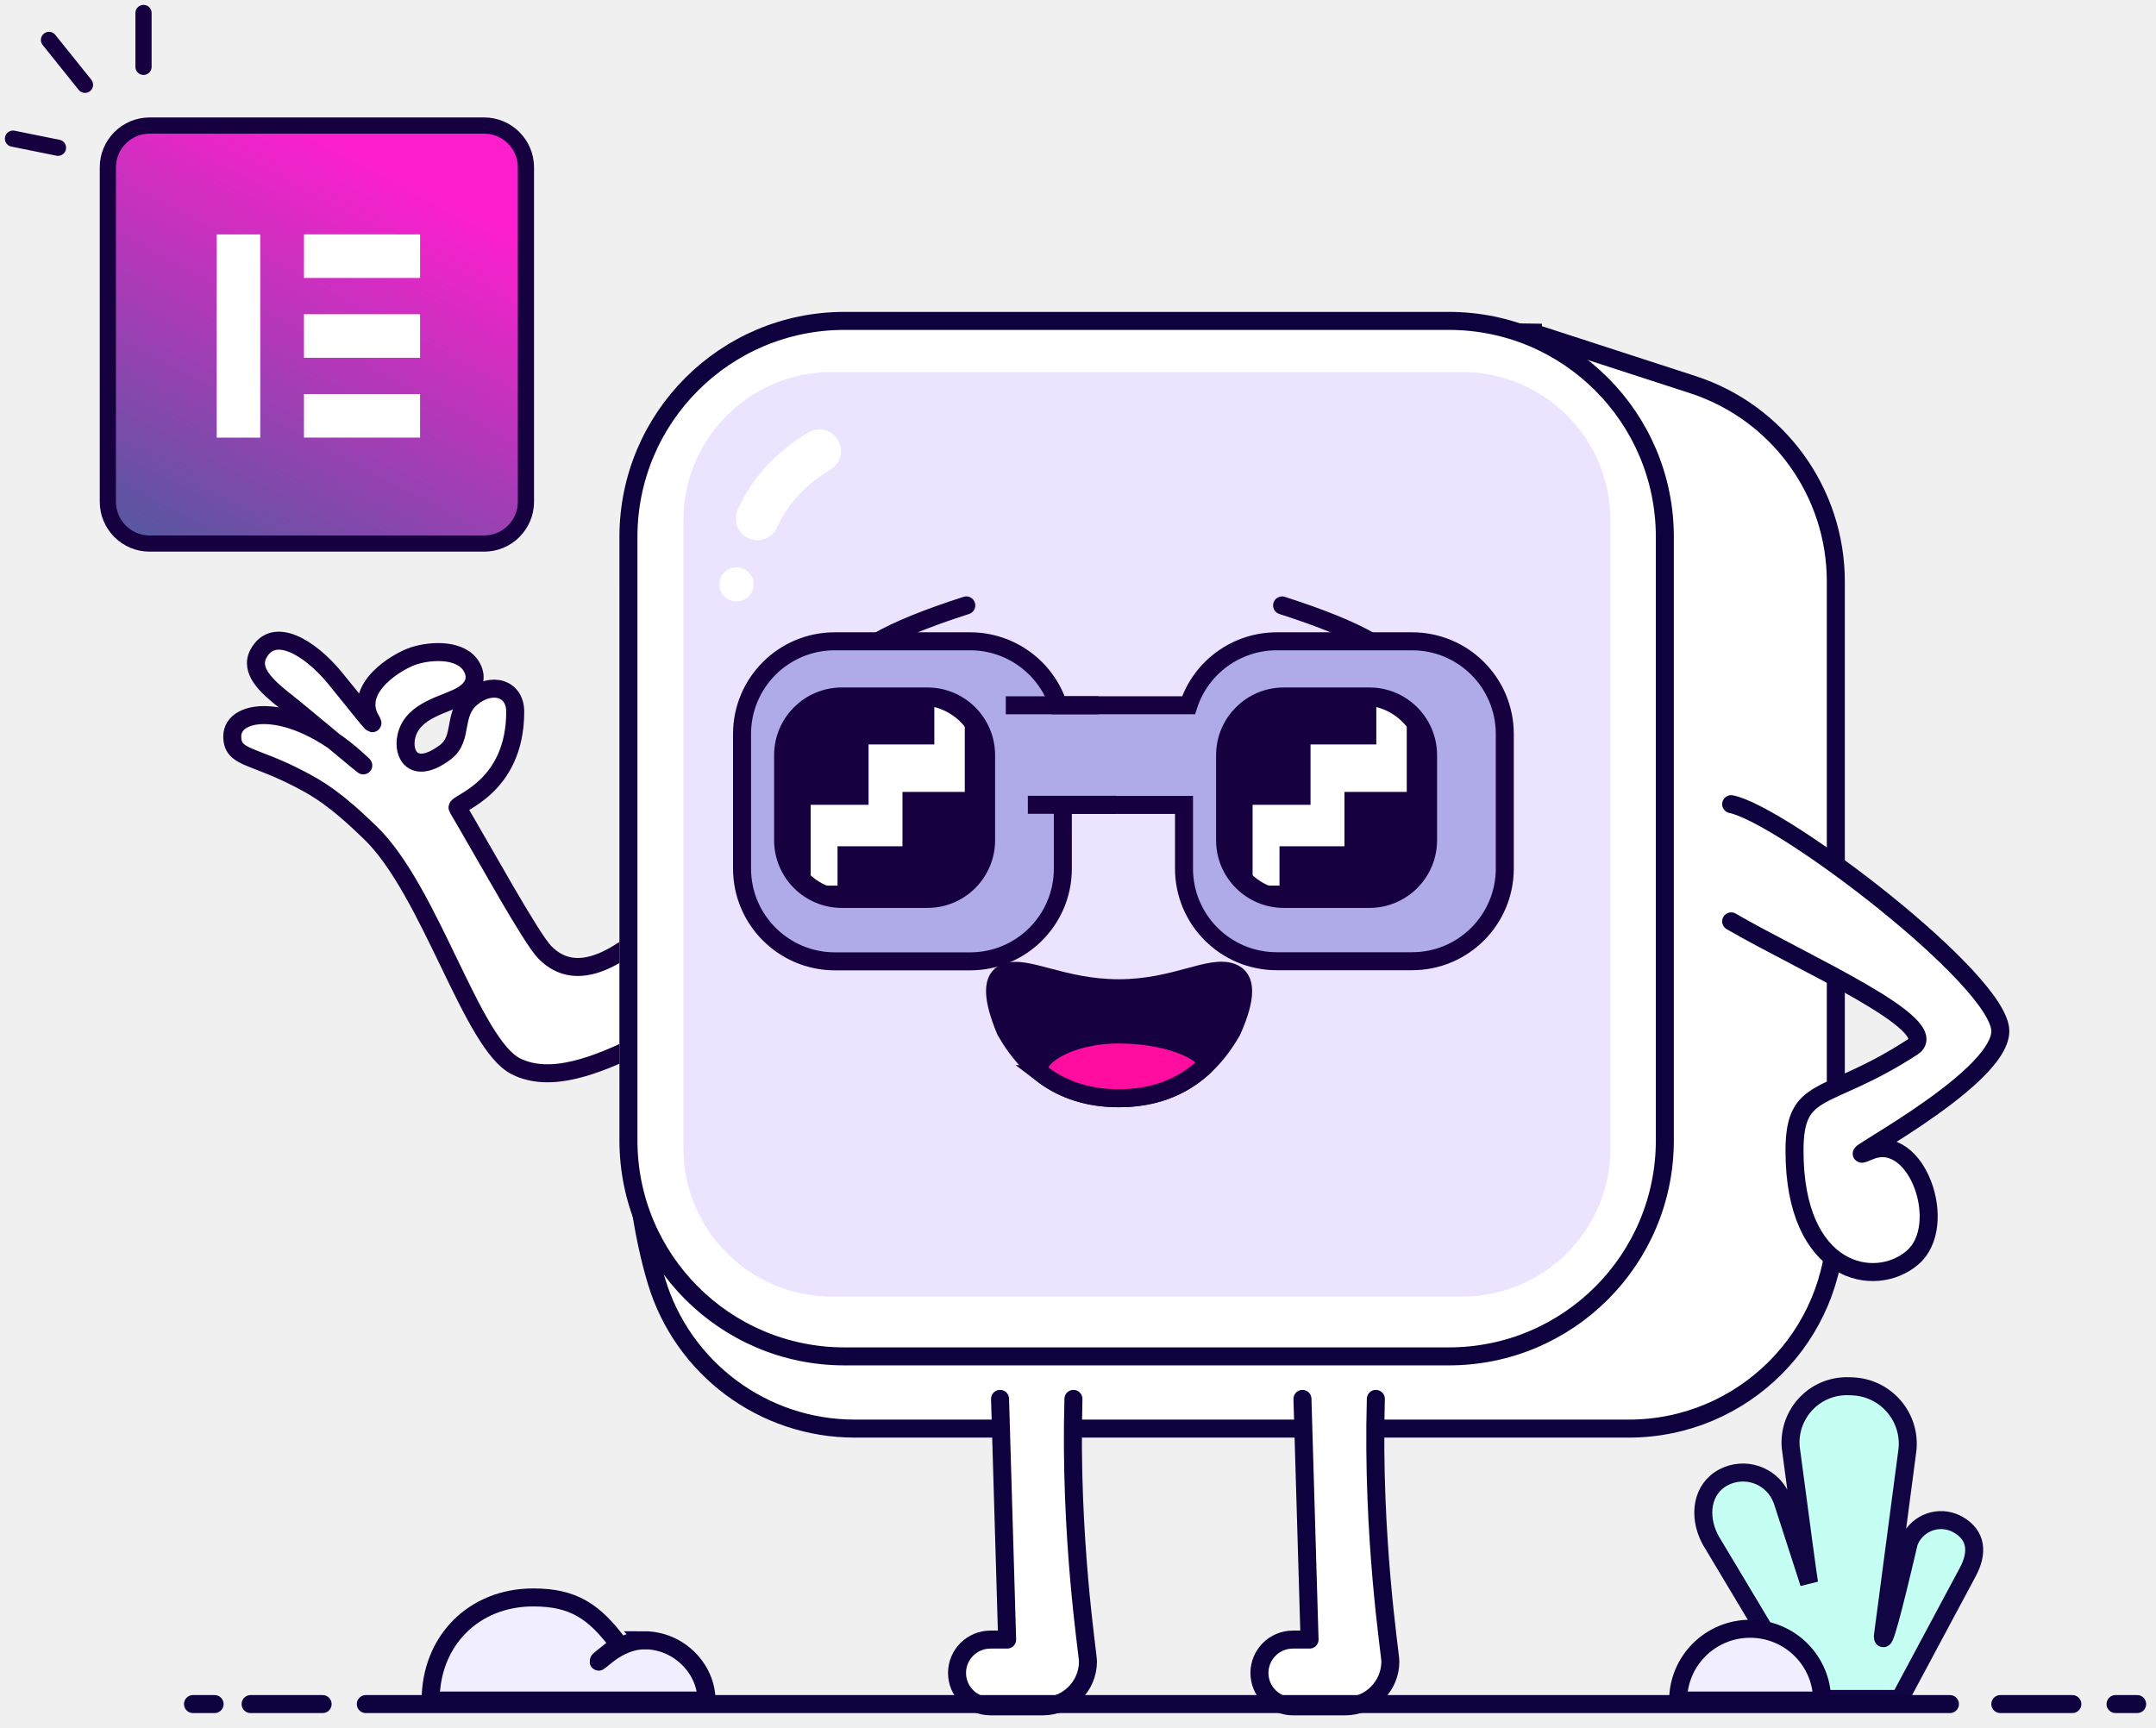
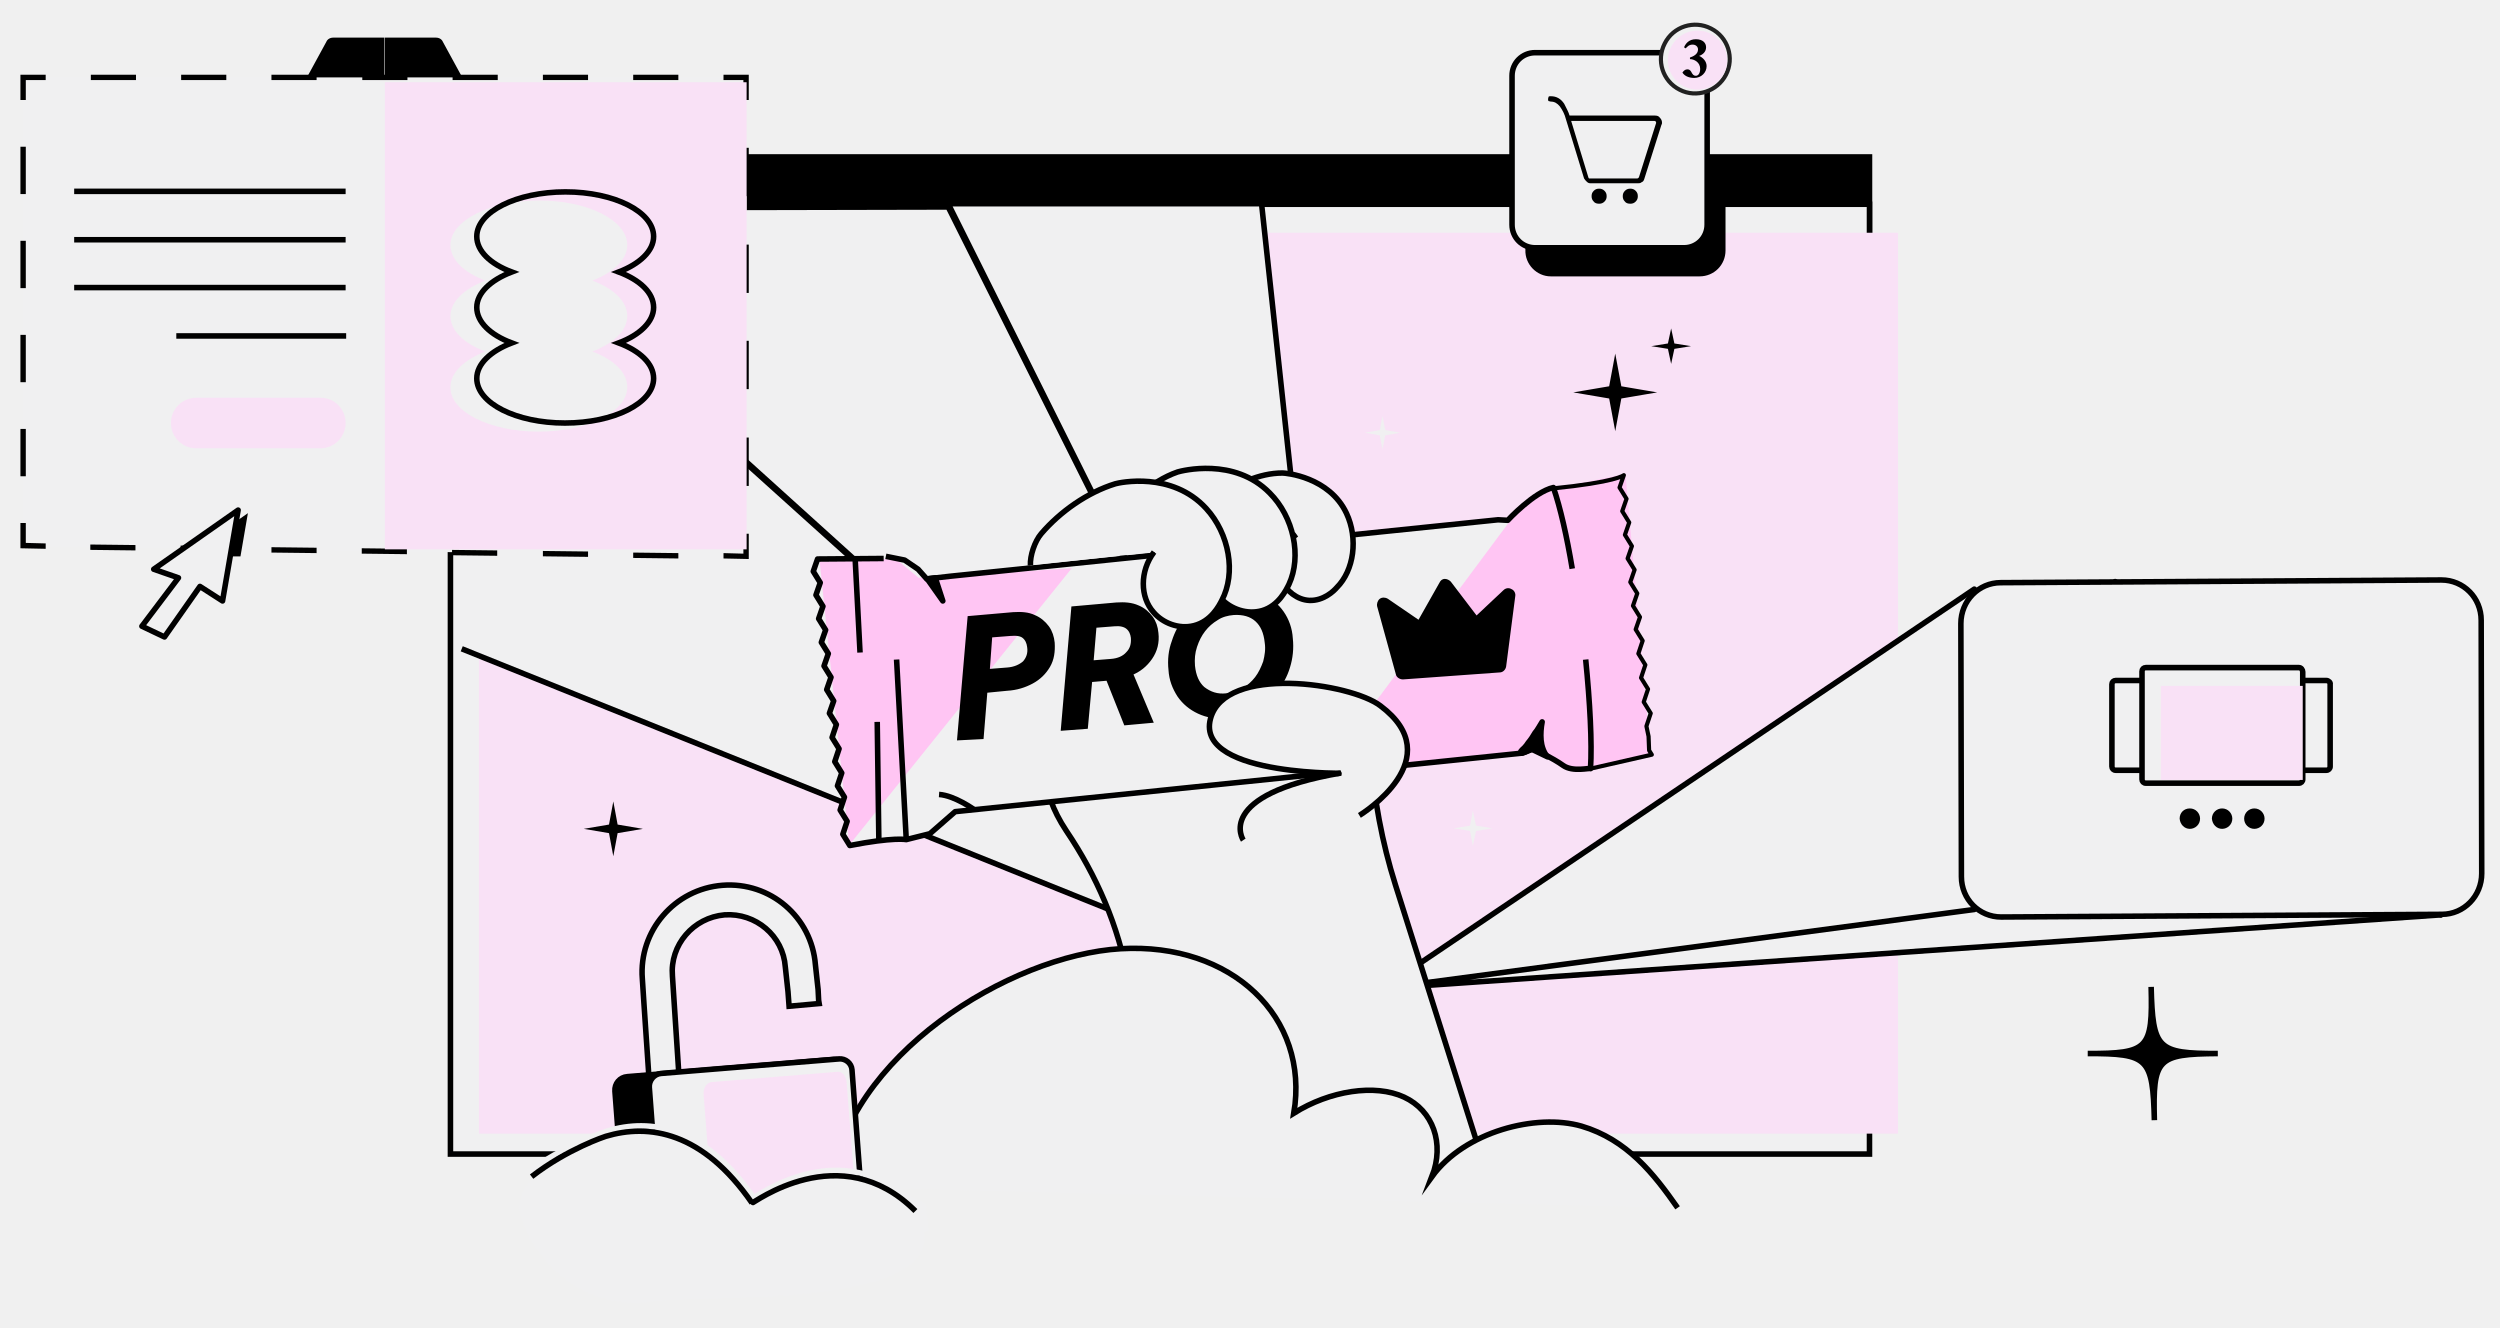
- <svg xmlns="http://www.w3.org/2000/svg" xmlns:xlink="http://www.w3.org/1999/xlink" width="166" height="133">
-   <style>.B{stroke-width:1.386}.C{fill:#fff}.D{stroke-linecap:round}.E{stroke:#170040}.F{fill-rule:nonzero}.G{stroke:#0e013d}.H{stroke-linejoin:round}.I{fill:#170040}.J{stroke-width:1.247}.K{stroke-width:1.647}</style>
-   <defs>
-     <rect id="A" width="14.27" height="14.233" rx="4.391" />
-     <rect id="B" width="14.27" height="14.233" rx="4.391" />
-     <linearGradient x1="50%" y1="0%" x2="0%" y2="93.874%" id="C">
-       <stop stop-color="#ff1ece" offset="0%" />
-       <stop stop-color="#5857a0" offset="100%" />
-     </linearGradient>
-     <path id="D" d="M10.964 0v3.016H5.9v4.648h-4.46v6.223h2.07v-3.03h5V6.67h4.798V0z" />
-   </defs>
-   <g transform="translate(1 1)" fill="none" fill-rule="evenodd">
-     <g class="D E">
-       <path d="M28.625 43.256c-2.097 8.082-9.324 17.056-6.44 22.163 1.865 3.302 13.787 5.852 18.527 10.233 2.863 2.647 3.653 3.935 4.368 5.127 2.17 3.618 1.897 5.213 3.626 5.123 2.242-.118 2.497-5.034-2.74-9.94-.37-.346 4.225 4.56 5.28 5.77 1.17 1.338 2.455 2.593 3.716 1.82 2.114-1.295.218-3.998-2.128-5.74-2.073-1.538-4.545-3.213-3.385-2.62 2.472 1.266 4.38-2.266 4.725-3.602s.36-3.69-1.138-4.4c-.83-.388-1.598-.088-2.11.9-.657 1.258-.874 3.846-2.925 4.426-1.422.402-3.036-.444-1.382-2.92 1.007-1.508 2.928-.668 4.108-2.276s.53-3.368-1.262-3.274c-5.95.312-6.792 5.015-7.17 4.818-3.582-1.873-10.332-5.122-11.468-6.133-5.422-4.823 8.57-13.896 7.078-16.79" transform="matrix(-.052336 -.99863 -.99863 .052336 105.2164 99.84667)" class="B C F H" />
-       <path d="M2.772 2.074L5.544 5.53M10.05 0v4.147M0 9.677l3.465.7" class="J" />
-     </g>
-     <g class="C F">
-       <path d="M117.03 24.612l-51.763-.8c-3.51-.055-6.875 1.41-9.225 4.02l-2.866 3.183a15.94 15.94 0 0 0-1.905 2.604c-1.96 3.344-2.96 5.848-3.015 7.454-.698 20.76-.852 35.834-.463 45.213.176 4.252.756 8.028 1.736 11.326a15.94 15.94 0 0 0 15.279 11.398h59.6c8.803 0 15.94-7.136 15.94-15.94V43.777a15.94 15.94 0 0 0-11.004-15.156l-12.314-4z" class="B G" />
-       <rect x="46.693" y="23.018" width="81.183" height="81.124" rx="21.622" />
-       <g class="B G">
-         <rect x="47.386" y="23.711" width="79.797" height="79.738" rx="16.632" />
-         <path d="M99.282 106.722l.546 18.535h-1.282c-1.423 0-2.576 1.15-2.576 2.57s1.153 2.57 2.576 2.57h4.037c1.915 0 3.467-1.548 3.467-3.458 0-.588-1.423-9.5-1.118-20.216m-28.934-.001l.546 18.535h-1.282c-1.423 0-2.576 1.15-2.576 2.57s1.153 2.57 2.576 2.57H79.3c1.915 0 3.467-1.548 3.467-3.458 0-.588-1.423-9.5-1.118-20.216" class="D H" />
-       </g>
-     </g>
-     <rect fill="#ece4ff" x="51.618" y="27.648" width="71.379" height="71.194" rx="11.421" class="F" />
-     <path d="M48.595 125.307c2.68-.001 4.803 2.204 4.803 4.647H32.155c0-4.58 3.3-7.943 7.903-7.943 3.087 0 4.69 1.07 6.574 3.6.04.054-1.567 1.232-1.527 1.287-.188.42 1.358-1.58 3.5-1.58z" fill="#f1efff" class="B G" />
-     <g class="B">
-       <path d="M145.275 129.827h-7.307l-1.258-2.198-5.978-9.99-.083-.152c-.89-1.733-.648-3.856 1.09-4.743a3.21 3.21 0 0 1 4.324 1.409c.044.087.1.224.172.4l2.058 6.366c-.1-.557-.563-4.046-1.417-10.467a4.34 4.34 0 0 1 3.959-4.693c.184-.016.37-.02.554-.012l.25.01a4.43 4.43 0 0 1 4.246 4.604c-.003.083-.01.166-.017.248l-1.9 14.397c.024.79.693-1.622 2.008-7.24.512-1.362 2.034-2.053 3.4-1.542.123.046.242.1.356.164 1.48.822 1.577 2.2.758 3.7l-5.212 9.738z" stroke="#110543" fill="#c5fff3" />
-       <path d="M133.75 124.424c3.062 0 5.544 2.476 5.544 5.53h-11.088c0-3.054 2.482-5.53 5.544-5.53z" fill="#f1efff" class="G" />
-       <g class="G D">
-         <path d="M27.166 130.223h121.968m3.88 0h5.544m-140.263 0h5.544m138.046 0h1.663m-149.688 0h1.663" />
-         <path d="M132.29 69.95c5.436 3.166 16.534 8.003 13.965 9.676-6.65 4.33-9.088 2.775-9.088 8 0 9.473 6.2 10.7 9.088 8.215s.314-9.75-3.306-8.215 10.064-5.315 10.064-9.226-16.74-16.665-20.723-17.476" class="C F H" />
-       </g>
-     </g>
-     <path d="M62.085 33.73c-2.244 1.364-3.834 3.1-4.77 5.205" stroke="#fff" stroke-width="3.326" class="D" />
-     <ellipse cx="55.707" cy="44.001" rx="1.317" ry="1.313" class="C" />
-     <path d="M73.735 67.047c0 1.984-2.235 3.594-5 3.594s-5-1.6-5-3.594 2.235-3.594 5-3.594 5 1.6 5 3.594m23.285 0c0 1.984 2.235 3.594 5 3.594s5-1.6 5-3.594-2.235-3.594-5-3.594-5 1.6-5 3.594" fill-opacity=".1" fill="#f210c3" />
-     <g class="E B">
-       <g class="F">
-         <path d="M76.425 78.383c1.972 3.458 4.878 5.187 8.717 5.187s6.745-1.73 8.717-5.187c1.142-2.567 1.142-4.065 0-4.496-1.713-.645-4.36 1.213-8.717 1.213s-7.1-1.825-8.717-1.213c-1.085.41-1.085 1.907 0 4.496z" class="I" />
-         <path d="M79.254 81.713c1.63 1.238 3.59 1.856 5.888 1.856 2.62 0 4.806-.805 6.556-2.416.814-.75-2.176-2.493-6.535-2.493s-7.003 2.222-5.9 3.053z" fill="#ff0da0" />
-       </g>
-       <path d="M97.714 45.62c6.052 1.944 9.08 3.695 9.08 5.25M73.4 45.62c-6.052 1.944-9.08 3.695-9.08 5.25" class="D H" />
-       <path d="M99.67 65.802c-2.966 0-5.695-2.443-5.695-6.165s2.313-5.93 5.28-5.93 5.462 2.672 5.462 6.394-2.08 5.702-5.047 5.702z" class="C" />
-       <path d="M5.972 5.596c-1.108.566-1.72 1.318-1.835 2.256-.15 1.21.057 1.968 1.082 2.94" transform="matrix(.121869 -.992546 -.992546 -.121869 107.2055 67.89559)" class="D" />
-       <path d="M70.957 65.802c2.966 0 5.695-2.443 5.695-6.165s-2.313-5.93-5.28-5.93S65.9 56.378 65.9 60.1s2.08 5.702 5.047 5.702z" class="C" />
-       <path d="M68.25 61.286c.697 1.03 1.518 1.546 2.463 1.546 1.22 0 1.946-.296 2.788-1.432" class="D" />
-     </g>
-     <g transform="translate(56.133 48.384)">
-       <g class="E">
-         <path d="M17.563 0a7.14 7.14 0 0 1 6.787 4.926h10.028A7.14 7.14 0 0 1 41.164 0h10.428c3.94 0 7.135 3.195 7.135 7.135V17.5c0 3.94-3.195 7.135-7.135 7.135H41.164c-3.94 0-7.135-3.195-7.135-7.135V12.6h-9.33l.001 4.91c0 3.94-3.195 7.135-7.135 7.135H7.135C3.195 24.635 0 21.44 0 17.5V7.135C0 3.195 3.195 0 7.135 0h10.428z" fill="#afaae8" class="B" />
-         <rect x="37.322" y="4.379" width="15.368" height="15.328" rx="4.391" class="I K" />
-       </g>
-       <g transform="translate(37.871 4.927)" class="C">
-         <mask id="E">
-           <use xlink:href="#A" />
-         </mask>
-         <use xlink:href="#D" mask="url(#E)" />
-       </g>
-       <rect x="3.293" y="4.379" width="15.368" height="15.328" rx="4.391" class="E I K" />
-       <g transform="translate(3.842 4.927)" class="C">
-         <mask id="F">
-           <use xlink:href="#B" />
-         </mask>
-         <use xlink:href="#D" mask="url(#F)" />
-       </g>
-       <path d="M27.443 4.927h-7.135m8.505 7.663h-6.807" class="B E" />
-     </g>
-     <g transform="matrix(.996195 -.087156 .087156 .996195 4.071073 8.5446)">
-       <rect fill="url(#C)" transform="matrix(.996195 .087156 -.087156 .996195 1.622819 -1.48704)" x="1.746" y="1.746" width="32.189" height="32.189" rx="3.219" class="E J" />
-       <path d="M10.83 9.486l3.34.292-1.364 15.588-3.34-.292zm6.4 3.924l.292-3.34 8.907.78-.292 3.34zm-.537 6.125l.292-3.34 8.907.78-.292 3.34zm-.536 6.123l.292-3.34 8.907.78-.292 3.34z" class="C" />
-     </g>
-   </g>
+ <svg xmlns="http://www.w3.org/2000/svg" version="1.1" id="Layer_1" x="0" y="0" viewBox="0 0 465.1 246.9" style="enable-background:new 0 0 465.1 246.9" xml:space="preserve">
+   <style>.st0,.st1{stroke:#000;stroke-width:1.032;stroke-miterlimit:10}.st1{fill:#f0f0f1}.st2{fill:#f9e1f6}.st3{fill:#f0f0f1}.st4{stroke:#000;stroke-width:1.032;stroke-miterlimit:10}.st4,.st5,.st7{fill:none}.st7{stroke:#000;stroke-width:1.032;stroke-linecap:round;stroke-linejoin:round}.st8{fill:#ffc5f3}.st10{fill:none}.st10,.st12{stroke:#000;stroke-width:1.032;stroke-linejoin:round}.st14{fill-rule:evenodd;clip-rule:evenodd}</style>
+   <path d="m235.9 134.6-1.3-6.9 1.1.1.9 5.3h.1l2-5 1.1.1.8 5.3h.1l2-5 1.1.1-2.8 6.5-1-.1-.9-5.3h-.1l-2.1 5-1-.1zm10 1.2-1.3-6.9 1.1.1.9 5.3h.1l2-5 1.1.1.8 5.3h.1l2-5 1.1.1-2.8 6.5-1-.1-.9-5.3h-.1l-2.1 5-1-.1zm10 1.1-1.3-6.9 1.1.1.9 5.3h.1l2-5 1.1.1.8 5.3h.1l2-5 1.1.1-2.8 6.5-1-.1-.9-5.3h-.1l-2.1 5-1-.1z" />
+   <path class="st0" d="M347.8 29.2H74.7v20.5h273.1V29.2z" />
+   <path class="st1" d="M343.2 38h4.6v176.7h-264V38h259.4z" />
+   <path class="st2" d="M353.1 43.3h-264v167.6h264V43.3z" />
+   <path class="st1" d="M250.8 187.1 176.4 38.5l-89.8.2 164.2 148.4z" />
+   <path class="st3" d="m85.9 120.7 164.9 66.4L85.9 38.5" />
+   <path class="st4" d="m85.9 120.7 164.9 66.4L85.9 38.5" />
+   <path class="st1" d="M250.8 187.1 234.7 37.9h-58.3l74.4 149.2z" />
+   <path class="st5" d="M138.8 0h149.6v224.9H138.8z" />
+   <path d="M89 29.2H78.5v10.9H89V29.2z" style="fill:#f9e1f6;stroke:#000;stroke-width:1.032;stroke-miterlimit:10" />
+   <path class="st3" d="m367.3 109.6-110.1 74.3 196.9-13.7" />
+   <path class="st7" d="m367.3 109.6-110.1 74.3 196.9-13.7M367.3 169.2l-110.1 14.7" />
+   <path class="st3" d="M138.8 103.5 4.3 101.6V14.4h134.6v89.1z" />
+   <path d="m139.3 104-4.7-.1v-1l3.7.1v-3.7h1v4.7zM126.2 103.9l-8.4-.1v-1l8.4.1v1zm-16.8-.3-8.4-.1v-1l8.4.1v1zm-16.9-.2-8.4-.1v-1l8.4.1v1zm-16.8-.3-8.4-.1v-1l8.4.1v1zm-16.8-.2-8.4-.1v-1l8.4.1v1zm-16.9-.3-8.4-.1v-1l8.4.1v1zm-16.8-.2-8.4-.1v-1l8.4.1v1zM8.5 102.1l-4.7-.1v-4.7h1v3.7l3.7.1v1zM4.8 88.6h-1v-8.8h1v8.8zm0-17.5h-1v-8.8h1v8.8zm0-17.5h-1v-8.8h1v8.8zm0-17.5h-1v-8.8h1v8.8zM4.8 18.6h-1v-4.7h4.7v1H4.8v3.7zM126.2 14.9h-8.4v-1h8.4v1zm-16.8 0H101v-1h8.4v1zm-16.8 0h-8.4v-1h8.4v1zm-16.8 0h-8.4v-1h8.4v1zm-16.9 0h-8.4v-1h8.4v1zm-16.8 0h-8.4v-1h8.4v1zm-16.8 0h-8.4v-1h8.4v1zM139.3 18.6h-1v-3.7h-3.7v-1h4.7v4.7zM139.3 90.4h-1v-9h1v9zm0-18h-1v-9h1v9zm0-17.9h-1v-9h1v9zm0-18h-1v-9h1v9z" />
+   <path class="st0" d="M400.8 208.4c-.3-11.6-1.1-12.4-12.4-12.4 11.3 0 12.1-.8 11.8-12.4.3 11.6 1.1 12.4 12.4 12.4-11.3.1-12.1.9-11.8 12.4z" />
+   <path class="st3" d="m275.7 215.5-16.1-50.9c-2.5-7.9-4-16.1-4.6-24.3l-.3-3.9-60.1 4.5s-1.6 5.6 3.8 13.7c5.6 8.3 9.7 17.7 11.5 27.8 3.2 18.3 6.3 35.5 6.3 35.5" />
+   <path class="st4" d="m275.7 215.5-16.1-50.9c-2.5-7.9-4-16.1-4.6-24.3l-.3-3.9-60.1 4.5s-1.6 5.6 3.8 13.7c5.6 8.3 9.7 17.7 11.5 27.8 3.2 18.3 6.3 35.5 6.3 35.5" />
+   <path class="st5" d="M157.2 99.6h155.7v156H157.2z" />
+   <path class="st3" d="m301.8 90.5.8-2.3s-1.4 1.3-13.5 2.5c-3.6.9-8.5 6.1-8.5 6.1l-1.8-.1-101.9 10.5-4.4.5-1.6-1.8-2.6-1.7-3.5-.7-12.3.1-.8 2.3 1.3 2.1-.8 2.3 1.3 2.1-.8 2.3 1.3 2.1-.8 2.3 1.3 2.1-.8 2.3 1.3 2.1-.8 2.3 1.3 2.1-.8 2.3 1.3 2.1-.8 2.4 1.3 2.1-.8 2.4 1.3 2.1-.8 2.4 1.3 2.1-.8 2.4 1.3 2.1-.8 2.4 1.3 2.1c8.3-1.6 10.5-1.1 10.5-1.1l4.4-1.1 4.7-4.1 105.5-10.9 2-.8s3.8 1.8 5.5 3.1c1.8 1.3 5 .4 5.1.6l11.4-2.6-.5-.8-.1-2.6-.4-1.9.8-2.4-1.3-2.1.8-2.4-1.3-2.1.8-2.4-1.3-2.1.8-2.4-1.3-2.1.8-2.3-1.3-2.1.8-2.3-1.3-2.1.8-2.3-1.3-2.1.8-2.3-1.3-2.1.8-2.3-1.3-2.1.8-2.3-1.1-1.9z" />
+   <path class="st8" d="M199.4 105.7 158 157.2l-5.6-53.6 14.4.5 4.1 3.4 28.5-1.8zM290.9 90.5c-3.8.9-7.1 3.1-9.9 6.3l-35 47.1 38.6-4.4 7.6 3.5h4.1l10.8-2.6-4.7-52.2-11.5 2.3z" />
+   <path class="st5" d="M114.8 50.8H345v143.6H114.8z" />
+   <path d="m310.9 61.1.6 2.8 3.1.5-3.1.5-.6 2.8-.6-2.8-3.1-.5 3.1-.5.6-2.8z" />
+   <path d="m300.5 67.9.8 4.3 4.7.8-4.7.8-.8 4.3-.8-4.3-4.7-.8 4.7-.8.8-4.3z" style="stroke:#000;stroke-width:.774;stroke-miterlimit:10" />
+   <path d="m114.1 149.1.8 4.3 4.7.8-4.7.8-.8 4.3-.8-4.3-4.7-.8 4.7-.8.8-4.3z" />
+   <path class="st3" d="m257.2 77.4.5 2.6 2.8.5-2.8.5-.5 2.6-.5-2.6-2.8-.5 2.8-.5.5-2.6zM274 150.8l.6 2.8 3.1.5-3.1.5-.6 2.8-.5-2.8-3.1-.5 3.1-.5.5-2.8zM154.6 220.8c2.7-24.3 33.3-43.1 53.9-44.3 20.6-1.2 35.2 12.7 32.2 30.6 6.7-4.2 15.1-5.5 20.5-3s7.6 8.6 5.2 14.8c6.1-8.4 19.4-11.8 27.8-9.4 8.5 2.5 13.5 8.9 17.9 15.2" />
+   <path class="st4" d="M154.6 220.8c2.7-24.3 33.3-43.1 53.9-44.3 20.6-1.2 35.2 12.7 32.2 30.6 6.7-4.2 15.1-5.5 20.5-3s7.6 8.6 5.2 14.8c6.1-8.4 19.4-11.8 27.8-9.4 8.5 2.5 13.5 8.9 17.9 15.2" />
+   <path class="st10" d="M295 122.7c.8 8 1.2 15.5.9 20.3-.1-.2-3.3.7-5.1-.6-1.8-1.3-5.5-3.1-5.5-3.1l-2 .8L177.7 151l-4.7 4.1-4.4 1.1-1.8-33.5M164.8 103.5l3.5.7 2.5 1.7 1.6 1.8 4.4-.5 101.9-10.5 1.8.1s4.9-5.3 8.5-6.1c1.3 3.8 2.5 9.1 3.5 15.1M168.6 156.2s-2.3-.5-10.5 1.1l-1.3-2.1.8-2.4-1.3-2.1.8-2.4-1.3-2.1.8-2.4-1.3-2.1.8-2.4-1.3-2.1.8-2.4-1.3-2.1.8-2.3-1.3-2.1.8-2.3-1.3-2.1.8-2.3-1.3-2.1.8-2.3-1.3-2.1.8-2.3-1.3-2.1.8-2.3-1.3-2.1.8-2.3 12.3-.1" />
+   <path d="m295.9 143 11.4-2.6-.5-.8-.1-2.6-.4-1.9.8-2.4-1.3-2.1.8-2.4-1.3-2.1.8-2.4-1.3-2.1.8-2.4-1.3-2.1.8-2.3-1.3-2.1.8-2.3-1.3-2.1.8-2.3-1.3-2.1.8-2.3-1.3-2.1.8-2.3-1.3-2.1.8-2.3-1.3-2.1.8-2.3s-1.4 1.3-13.5 2.5" style="fill:none;stroke:#000;stroke-width:.774;stroke-linejoin:round" />
+   <path class="st12" d="m172.5 107.7 2.9 4.1-1.4-4.3-1.5.2zM286.9 134.3c-.2 1.1-.3 2.2-.2 3.4.1 1.1.5 2.3 1.2 3.1l-2.7-1.3c-.1 0-.2-.1-.3-.1-.1 0-.2 0-.3.1-.4.2-.8.4-1.2.5-.3.1-.6.3-.5-.1 0-.2.6-.7.7-.8.3-.3.5-.6.7-.9.5-.6.9-1.2 1.3-1.9.4-.4.9-1.4 1.3-2z" />
+   <path class="st10" d="M181.2 150.6s-3.6-2.6-6.5-2.8" />
+   <path class="st0" d="m178.6 137.2 1.9-22.1 8-.7c1.5-.1 2.8 0 3.8.5 1 .4 1.8 1.1 2.4 1.9.6.8.9 1.8 1 2.8.1 1.6-.1 3-.8 4.2-.7 1.2-1.7 2.2-3 2.9-1.3.7-2.8 1.2-4.6 1.3l-4.1.4-.7 8.6-3.9.2zm5-12.2 3.8-.3c1.4-.1 2.5-.6 3.3-1.3.7-.8 1.1-1.8.9-3.1-.1-.8-.4-1.5-1-2s-1.5-.6-2.7-.5l-3.8.3-.5 6.9zM197.9 135.4l1.9-22.1 7.9-.7c1.5-.1 2.8 0 3.9.5 1 .4 1.8 1.1 2.4 1.9.6.8.9 1.7 1 2.8.2 1.7-.2 3.2-1.1 4.5-.9 1.3-2.1 2.3-3.7 2.9l3.7 8.8-4.4.4-3.3-8.3-3.5.3-.8 8.7-4 .3zm5-12 3.8-.3c1.4-.1 2.5-.6 3.2-1.4.8-.8 1.1-1.8 1-3.1-.1-.8-.4-1.5-1-2s-1.5-.7-2.6-.6l-3.8.3-.6 7.1zM228.1 133.1c-1.8.2-3.5-.1-5-.8-1.5-.7-2.7-1.7-3.6-3-.9-1.4-1.5-2.9-1.6-4.7-.2-1.8 0-3.6.6-5.2.5-1.6 1.3-3.1 2.4-4.4 1.1-1.3 2.4-2.4 3.9-3.2 1.5-.8 3.2-1.3 5-1.5 1.8-.2 3.5.1 5 .8 1.5.7 2.7 1.7 3.6 3 .9 1.3 1.5 2.9 1.6 4.7.2 1.8 0 3.6-.5 5.2-.5 1.7-1.3 3.1-2.4 4.4-1.1 1.3-2.4 2.4-3.9 3.2-1.7.9-3.3 1.4-5.1 1.5zm.1-3.6c1.2-.1 2.2-.4 3.2-1s1.8-1.3 2.5-2.2c.7-.9 1.2-2 1.6-3.1.3-1.2.5-2.4.3-3.7-.2-1.9-.8-3.3-1.9-4.3-1.1-1-2.6-1.4-4.4-1.3-1.2.1-2.3.4-3.2 1-1 .6-1.8 1.3-2.5 2.2-.7.9-1.2 1.9-1.6 3.1-.4 1.2-.5 2.4-.4 3.7.2 1.9.8 3.3 1.9 4.3 1.3 1 2.7 1.5 4.5 1.3z" />
+   <path class="st10" d="m159.1 104.1.9 17.3M163.5 156.3l-.3-22" />
+   <path class="st3" d="M222.2 99.2c-.5-1.3-.1-2.9.8-4 .9-1.2 2.2-2 3.4-2.8 3.7-2.3 7.8-4.4 12.2-4.4.6 0 8.7.7 11.9 7.5 2.2 4.7 1.4 10.6-1.8 13.8-.6.7-2.5 2.5-5.1 2.4-2.3-.1-4.3-1.8-5.2-3.7-1.2-2.8-.2-6.4 2.8-8.6" />
+   <path class="st4" d="M222.2 99.2c-.5-1.3-.1-2.9.8-4 .9-1.2 2.2-2 3.4-2.8 3.7-2.3 7.8-4.4 12.2-4.4.6 0 8.7.7 11.9 7.5 2.2 4.7 1.4 10.6-1.8 13.8-.6.7-2.5 2.5-5.1 2.4-2.3-.1-4.3-1.8-5.2-3.7-1.2-2.8-.2-6.4 2.8-8.6" />
+   <path class="st3" d="M204 102.1c.6-1.7 1.4-2.6 2.6-4.1 3.3-4.2 7.3-8.4 12.5-10.2.7-.2 10.5-2.8 17.1 3.9 4.5 4.5 6 11.8 3.6 17-.5 1-1.9 4-5 4.9-2.8.8-5.8-.3-7.6-2.2-2.6-2.7-2.9-7.4-.3-11.2" />
+   <path class="st4" d="M204 102.1c.6-1.7 1.4-2.6 2.6-4.1 3.3-4.2 7.3-8.4 12.5-10.2.7-.2 10.5-2.8 17.1 3.9 4.5 4.5 6 11.8 3.6 17-.5 1-1.9 4-5 4.9-2.8.8-5.8-.3-7.6-2.2-2.6-2.7-2.9-7.4-.3-11.2" />
+   <path class="st3" d="M191.7 105.2c-.1-1.8.8-4.5 2-5.9 3.5-4.1 8.6-7.7 13.8-9.3.7-.2 10.5-2.4 16.9 4.6 4.3 4.7 5.6 12 2.9 17.1-.5 1-2 3.9-5.2 4.7-2.8.7-5.8-.5-7.5-2.5-2.5-2.8-2.6-7.6.1-11.2" />
+   <path class="st4" d="M191.7 105.2c-.1-1.8.8-4.5 2-5.9 3.5-4.1 8.6-7.7 13.8-9.3.7-.2 10.5-2.4 16.9 4.6 4.3 4.7 5.6 12 2.9 17.1-.5 1-2 3.9-5.2 4.7-2.8.7-5.8-.5-7.5-2.5-2.5-2.8-2.6-7.6.1-11.2" />
+   <path class="st3" d="M248.6 143.9c4.8-.2-26.4 1-23.4-10.2 2.7-10.1 26.1-6.6 31.6-2.4 13.1 9.8-3.4 20.1-3.9 20.4" />
+   <path class="st10" d="M248.6 143.9c4.8-.2-26.4 1-23.4-10.2 2.7-10.1 26.1-6.6 31.6-2.4 13.1 9.8-3.4 20.1-3.9 20.4" />
+   <path class="st3" d="M231.3 156.3s-5.6-8.4 18.2-12.5l-18.2 12.5z" />
+   <path class="st10" d="M231.3 156.3s-5.6-8.4 18.2-12.5" />
+   <path class="st1" d="m152.4 186.7-5.6.5-.2-2.7-.5-4.6c-.4-5.8-5.5-10.1-11.3-9.7-5.8.5-10.2 5.6-9.7 11.4l.3 4.6 1.7 25.9-5.5 1.2-1.8-26.6-.3-4.6c-.7-8.9 6-16.7 14.9-17.4 8.9-.7 16.6 5.9 17.3 14.8l.5 4.6.1 2 .1.6z" />
+   <path class="st0" d="m118.4 224.8 38.4-3.2c1.4-.1 2.4-1.3 2.3-2.7l-1.5-19.7c-.1-1.3-1.2-2.2-2.5-2.1l-38.4 3.2c-1.4.1-2.4 1.3-2.3 2.7l1.5 19.7c.1 1.2 1.2 2.2 2.5 2.1z" />
+   <path class="st1" d="m124.7 224.2 33.1-2.7c1.3-.1 2.3-1.3 2.2-2.6l-1.5-19.9c-.1-1.2-1.2-2.1-2.4-2l-33.1 2.7c-1.3.1-2.3 1.3-2.2 2.6l1.5 19.9c.1 1.2 1.2 2.1 2.4 2z" />
+   <path class="st3" d="m128.4 222.5 4.1-8h5.8l5.4 2.3 7.4 8.2 7-2.5 4.2-1.5 5.8.9 4.1 2.1.6 4.9-5.2 1.9h-18.7l-16.8-6.8-3.7-1.5z" />
+   <path class="st2" d="m134 223.6 23.4-1.9c.9-.1 1.6-1.1 1.5-2.3l-1.4-18.1c-.1-1.1-.8-2-1.7-1.9l-23.4 1.9c-.9.1-1.6 1.1-1.5 2.3l1.4 18.1c.1 1.1.8 2 1.7 1.9z" />
+   <path class="st3" d="M170.3 224.8c-14-14-30.4-1.2-30.4-1.5-9.2-13.3-19.2-14.8-27.2-12.4 0 0-18.4 6.6-15.8 15.4 2.6 8.8 11.9 17.4 23.9 15.9 12.1-1.6 60.9 1.9 49.5-17.4z" />
+   <path d="M170.6 224.3c-14-14-30.4-1.2-30.4-1.5C131 209.5 121 208 113 210.4c0 0-9.1 3.1-14.5 7.6" style="fill:none;stroke:#f0f0f1;stroke-width:1.032;stroke-miterlimit:10" />
+   <path class="st4" d="M170.3 225.3c-14-14-30.4-1.2-30.4-1.5-9.2-13.3-19.2-14.8-27.2-12.4 0 0-7.1 2.3-13.8 7.5" />
+   <path class="st7" d="m393.5 108.2 60.6 62" />
+   <path class="st14" d="M268.8 107.7c.4 0 .8.2 1.1.5l4.8 6.3 5-4.7c.4-.4 1-.5 1.5-.2.5.2.8.8.7 1.3l-1.7 13.1c-.1.6-.6 1.1-1.2 1.1l-18 1.3c-.6 0-1.2-.4-1.3-.9l-3.5-12.7c-.1-.5.1-1.1.5-1.4.4-.3 1-.3 1.5 0l5.7 3.9 3.9-6.9c.2-.4.5-.7 1-.7z" />
+   <path class="st0" d="m40.4 100.1-4.1 2.9h8l1.1-6.4-5 3.5z" />
+   <path d="m33.2 107.5-6.8 9 4.2 2 6.6-9.4 4.2 2.7 2.9-16.9-15.7 11 4.6 1.6z" style="fill:#f0f0f1;stroke:#000;stroke-width:1.032;stroke-linecap:round;stroke-linejoin:round" />
+   <path class="st4" d="M13.8 35.6h50.5M13.8 44.6h50.5M13.8 53.5h50.5M32.8 62.5h31.6" />
+   <path class="st14" d="M71.6 14.4H57.1l3.6-6.6c.2-.5.7-.8 1.3-.8h9.6v7.4zm0 0H86l-3.6-6.6c-.2-.5-.7-.8-1.3-.8h-9.6v7.4z" />
+   <path class="st2" d="M59.7 74H36.5c-2.6 0-4.7 2.1-4.7 4.7s2.1 4.7 4.7 4.7h23.1c2.6 0 4.7-2.1 4.7-4.7S62.2 74 59.7 74z" />
+   <path class="st1" d="m454.3 170.1-82 .5c-4.1 0-7.4-3.3-7.4-7.5l-.1-47.1c0-4.2 3.3-7.6 7.4-7.6l82-.5c4.1 0 7.4 3.3 7.4 7.5l.1 47.1c0 4.2-3.3 7.6-7.4 7.6z" />
+   <path class="st1" d="M432.8 126.6h-5.4c-.4 0-.7.3-.7.7v15.3c0 .4.3.7.7.7h5.4c.4 0 .7-.3.7-.7v-15.3c.1-.3-.3-.7-.7-.7zM399.4 126.6h-5.8c-.4 0-.7.3-.7.7v15.3c0 .4.3.7.7.7h5.8c.4 0 .7-.3.7-.7v-15.3c.1-.3-.3-.7-.7-.7z" />
+   <path class="st1" d="M427.7 124.2h-28.5c-.4 0-.7.3-.7.7V145c0 .4.3.7.7.7h28.5c.4 0 .7-.3.7-.7v-20c0-.4-.3-.8-.7-.8z" />
+   <path d="M407.4 154.2c1 0 1.9-.8 1.9-1.9 0-1-.8-1.9-1.9-1.9s-1.9.8-1.9 1.9c.1 1.1.9 1.9 1.9 1.9zM413.4 154.2c1 0 1.9-.8 1.9-1.9 0-1-.8-1.9-1.9-1.9-1 0-1.9.8-1.9 1.9.1 1.1.9 1.9 1.9 1.9zM419.4 154.2c1 0 1.9-.8 1.9-1.9 0-1-.8-1.9-1.9-1.9-1 0-1.9.8-1.9 1.9 0 1.1.9 1.9 1.9 1.9z" />
+   <path class="st2" d="M428.4 127.6H402v17.5h26.4v-17.5zM138.8 15.3H71.6v86.9h67.3V15.3z" />
+   <path class="st0" d="M298.6 37.8h9c.1 0 .2-.1.3-.2l2.2-6.9h-13.7l2.1 6.9c0 .1.1.2.1.2z" />
+   <path class="st0" d="M288.5 50.9h27.7c2.4 0 4.3-1.9 4.3-4.3V30.8h-9.4l-2.3 7.2c-.1.3-.2.5-.5.6-.2.2-.5.2-.7.2h-8.8c-.3 0-.5-.1-.7-.3-.2-.2-.4-.4-.5-.6l-2.2-7.2h-11.1v15.8c-.1 2.4 1.9 4.4 4.2 4.4zm16.8-10.7c.3-.3.6-.4 1-.4s.7.1 1 .4c.3.3.4.6.4 1s-.1.7-.4 1c-.3.3-.6.4-1 .4s-.8-.1-1-.4c-.3-.3-.4-.6-.4-1s.1-.7.4-1zm-5.8 0c.3-.3.6-.4 1-.4s.7.1 1 .4c.3.3.4.6.4 1s-.1.7-.4 1c-.3.3-.6.4-1 .4s-.8-.1-1-.4c-.3-.3-.4-.6-.4-1s.1-.7.4-1z" />
+   <path d="M300.5 43.2c-.5 0-1-.2-1.4-.6-.4-.4-.6-.8-.6-1.4 0-.5.2-1 .6-1.4.4-.4.9-.6 1.4-.6.5 0 1 .2 1.4.6.4.4.6.8.6 1.4 0 .6-.2 1-.6 1.4-.4.4-.8.6-1.4.6z" />
+   <path d="M300.5 39.8c.4 0 .7.1 1 .4.3.3.4.6.4 1s-.1.7-.4 1c-.3.3-.6.4-1 .4s-.8-.1-1-.4c-.3-.3-.4-.6-.4-1s.1-.7.4-1c.3-.3.6-.4 1-.4zm0-1c-.7 0-1.3.2-1.8.7-.5.5-.8 1.1-.8 1.8s.3 1.3.8 1.8 1.1.7 1.8.7 1.3-.3 1.8-.7c.5-.5.7-1.1.7-1.8s-.3-1.3-.8-1.8c-.4-.5-1-.7-1.7-.7zM306.3 43.2c-.5 0-1-.2-1.4-.6-.4-.4-.6-.8-.6-1.4s.2-1 .6-1.4c.4-.4.9-.6 1.4-.6.5 0 1 .2 1.4.6.4.4.6.8.6 1.4 0 .5-.2 1-.6 1.4-.4.4-.9.6-1.4.6z" />
+   <path d="M306.3 39.8c.4 0 .7.1 1 .4.3.3.4.6.4 1s-.1.7-.4 1c-.3.3-.6.4-1 .4s-.8-.1-1-.4c-.3-.3-.4-.6-.4-1s.1-.7.4-1 .6-.4 1-.4zm0-1c-.7 0-1.3.2-1.8.7-.5.5-.8 1.1-.8 1.8s.3 1.3.8 1.8 1.1.7 1.8.7 1.3-.3 1.8-.7c.5-.5.7-1.1.7-1.8s-.3-1.3-.8-1.8c-.4-.5-1-.7-1.7-.7z" />
+   <path d="M298.8 39.4c-.4 0-.7-.1-1.1-.4-.3-.2-.5-.5-.7-.9l-2.4-7.8h2.1l2.2 7.1h8.5l2.3-7.1h2.1l-2.5 7.8c-.1.4-.3.7-.6.9-.3.2-.7.3-1.1.3h-8.8v.1z" />
+   <path d="m311.1 30.8-2.3 7.2c-.1.3-.2.5-.5.6-.2.2-.5.2-.7.2h-8.8c-.3 0-.5-.1-.7-.3-.2-.2-.4-.4-.5-.6l-2.2-7.2h1l2.1 6.9c0 .1.1.1.1.2h9c.1 0 .2-.1.3-.2l2.2-6.9h1zm1.4-1h-3.2l-.2.7-2 6.4h-7.8l-2-6.4-.2-.7h-3.2l.4 1.3 2.2 7.2c.1.5.4.9.8 1.2.4.3.9.5 1.4.5h8.8c.5 0 .9-.1 1.3-.4.4-.3.7-.7.9-1.2l2.3-7.2.5-1.4z" />
+   <path class="st3" d="M110.2 65.4c4 1.5 6.5 3.9 6.5 6.6 0 4.6-7.4 8.3-16.5 8.3S83.7 76.6 83.8 72c0-2.7 2.6-5.1 6.5-6.6-4-1.5-6.5-3.9-6.5-6.6 0-2.7 2.6-5.1 6.5-6.6-4-1.5-6.5-3.9-6.5-6.6 0-4.6 7.4-8.3 16.5-8.3s16.4 3.7 16.4 8.3c0 2.7-2.6 5.1-6.5 6.6 4 1.5 6.5 3.9 6.5 6.6 0 2.7-2.6 5.1-6.5 6.6z" />
+   <path class="st4" d="M115.1 63.8c4 1.5 6.5 3.9 6.5 6.6 0 4.6-7.4 8.3-16.5 8.3S88.7 75 88.7 70.4c0-2.7 2.6-5.1 6.5-6.6-4-1.5-6.5-3.9-6.5-6.6 0-2.7 2.6-5.1 6.5-6.6-4-1.5-6.5-3.9-6.5-6.6 0-4.6 7.4-8.3 16.5-8.3s16.4 3.7 16.4 8.3c0 2.7-2.6 5.1-6.5 6.6 4 1.5 6.5 3.9 6.5 6.6 0 2.6-2.5 5.1-6.5 6.6z" />
+   <path class="st1" d="M313.3 9.8h-27.7c-2.4 0-4.3 1.9-4.3 4.3v27.7c0 2.4 1.9 4.3 4.3 4.3h27.7c2.4 0 4.3-1.9 4.3-4.3V14.1c0-2.3-2-4.3-4.3-4.3z" />
+   <path d="M297.5 35.1c.4 0 .7.1 1 .4.3.3.4.6.4 1s-.1.7-.4 1c-.3.3-.6.4-1 .4s-.8-.1-1-.4c-.3-.3-.4-.6-.4-1s.1-.7.4-1c.3-.3.6-.4 1-.4zm5.8 0c.4 0 .7.1 1 .4.3.3.4.6.4 1s-.1.7-.4 1c-.3.3-.6.4-1 .4s-.8-.1-1-.4c-.3-.3-.4-.6-.4-1s.1-.7.4-1c.3-.3.6-.4 1-.4zm-11-12.6 3.2 10.5c0 .1.1.1.1.2h9c.1 0 .2-.1.3-.2l3.2-10.1v-.1c0-.1 0-.2-.1-.2-.1-.1-.1-.1-.2-.1h-15.5zm-.3-1h15.9c.4 0 .7.1.9.4.2.2.4.5.4.9 0 .1 0 .3-.1.4l-3.2 10.1c-.1.3-.2.5-.5.6-.2.2-.5.2-.7.2h-8.8c-.3 0-.5-.1-.7-.3-.2-.2-.4-.4-.5-.6l-3.4-11.1c-.2-.8-.6-1.6-1.1-2.3-.5-.6-1-.9-1.7-.9-.1 0-.3-.1-.4-.1-.1-.1-.1-.2-.1-.4 0-.1.1-.3.1-.4.1-.1.2-.1.4-.1 1.1 0 1.9.5 2.5 1.4.4.8.8 1.5 1 2.2z" />
+   <path d="M321.1 13.9c1.6-3.1.4-7-2.8-8.6-3.1-1.6-7-.4-8.6 2.8-1.6 3.1-.4 7 2.8 8.6 3.1 1.6 7 .3 8.6-2.8z" style="fill:#f0f0f1;stroke:#212121;stroke-width:.774;stroke-miterlimit:10" />
+   <path class="st2" d="M320.7 13.7c1.4-2.7.3-6-2.4-7.4-2.7-1.4-6-.3-7.4 2.4s-.3 6 2.4 7.4c2.7 1.3 6 .3 7.4-2.4z" />
+   <path d="M317.5 12.3c0 1.2-1 2.2-2.3 2.2-1.2 0-1.9-.5-2.2-1 .2-.3.5-.6.9-.6.3 0 .5.1.7.4.3.6.5.8.9.8s.8-.4.8-1.3c0-1.2-1.1-1.8-1.9-1.8v-.3c.6-.2 1.5-.6 1.5-1.5 0-.5-.4-.9-1-.9-.7 0-1 .4-1.3.7l-.3-.2c.3-.7.9-1.5 2.2-1.5 1.3 0 1.9.7 1.9 1.5 0 .9-.7 1.4-1.3 1.6.7.3 1.4 1 1.4 1.9z" />
</svg>
